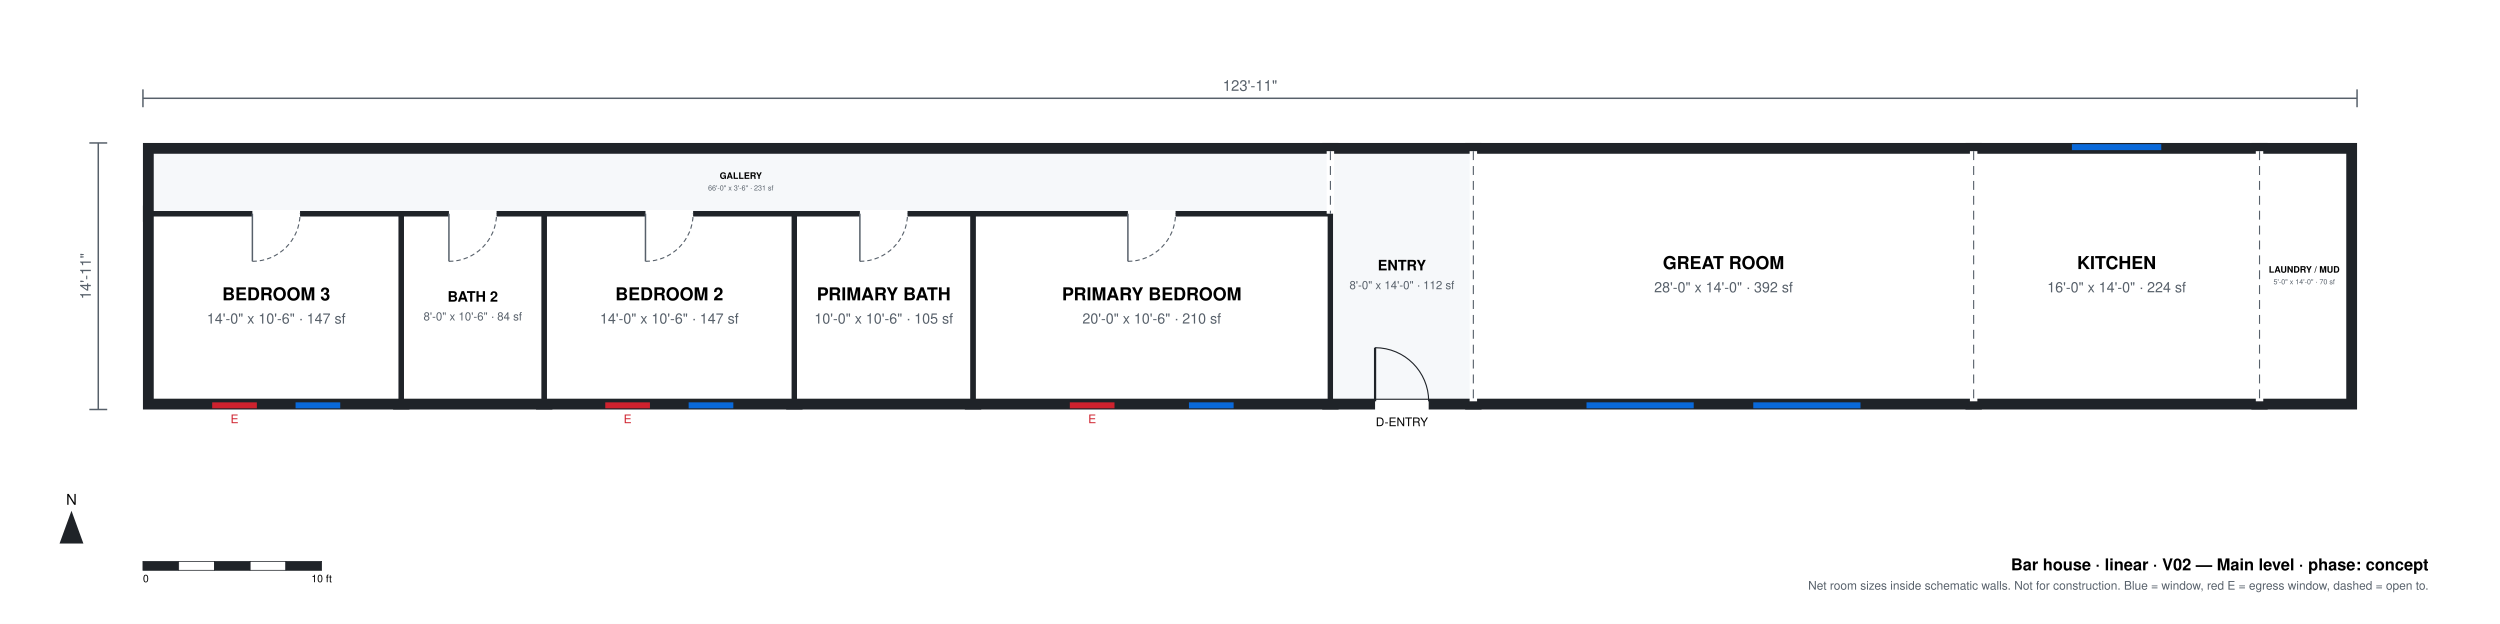
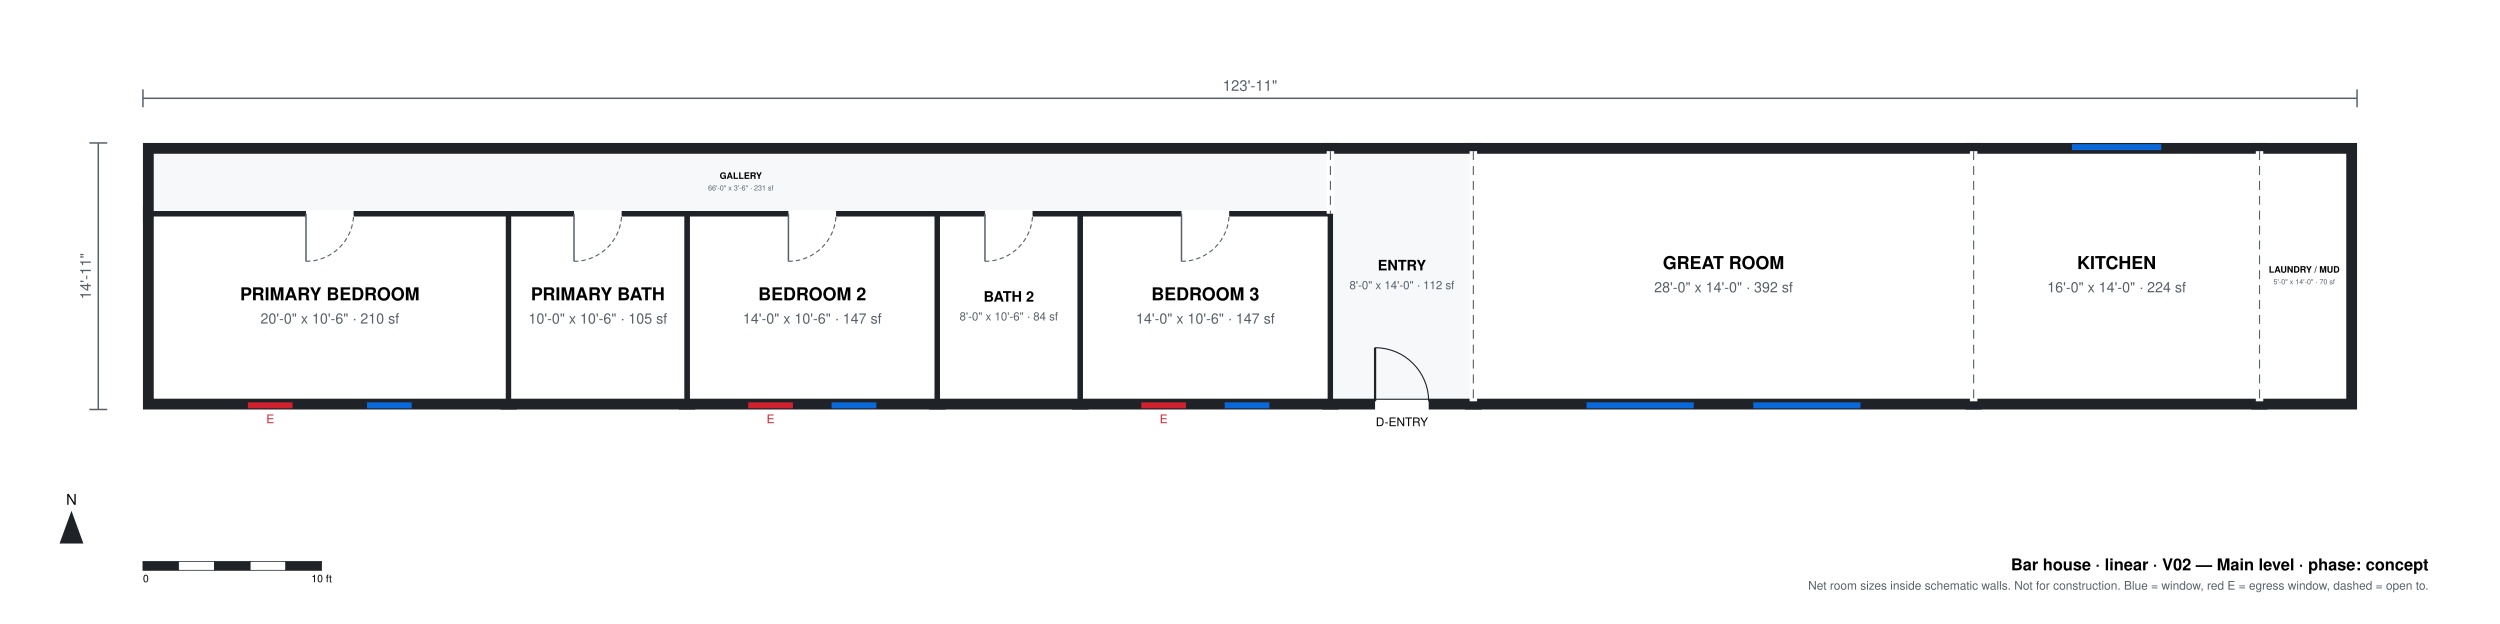
<svg xmlns="http://www.w3.org/2000/svg" viewBox="0 0 1679.0 419.0" width="34.98in" height="8.73in" font-family="Helvetica, Arial, sans-serif">
  <rect width="100%" height="100%" fill="#ffffff" />
-   <rect x="96.0" y="138.0" width="179.0" height="137.0" fill="#1f2328" />
-   <rect x="264.0" y="138.0" width="107.0" height="137.0" fill="#1f2328" />
-   <rect x="360.0" y="138.0" width="179.0" height="137.0" fill="#1f2328" />
-   <rect x="528.0" y="138.0" width="131.0" height="137.0" fill="#1f2328" />
-   <rect x="648.0" y="138.0" width="251.0" height="137.0" fill="#1f2328" />
+   <rect x="96.0" y="138.0" width="251.0" height="137.0" fill="#1f2328" />
+   <rect x="336.0" y="138.0" width="131.0" height="137.0" fill="#1f2328" />
+   <rect x="456.0" y="138.0" width="179.0" height="137.0" fill="#1f2328" />
+   <rect x="624.0" y="138.0" width="107.0" height="137.0" fill="#1f2328" />
+   <rect x="720.0" y="138.0" width="179.0" height="137.0" fill="#1f2328" />
  <rect x="96.0" y="96.0" width="803.0" height="53.0" fill="#1f2328" />
  <rect x="888.0" y="96.0" width="107.0" height="179.0" fill="#1f2328" />
  <rect x="984.0" y="96.0" width="347.0" height="179.0" fill="#1f2328" />
  <rect x="1320.0" y="96.0" width="203.0" height="179.0" fill="#1f2328" />
  <rect x="1512.0" y="96.0" width="71.0" height="179.0" fill="#1f2328" />
-   <rect x="101.5" y="143.5" width="168.0" height="126.0" fill="#ffffff" />
-   <rect x="269.5" y="143.5" width="96.0" height="126.0" fill="#ffffff" />
-   <rect x="365.5" y="143.5" width="168.0" height="126.0" fill="#ffffff" />
-   <rect x="533.5" y="143.5" width="120.0" height="126.0" fill="#ffffff" />
-   <rect x="653.5" y="143.5" width="240.0" height="126.0" fill="#ffffff" />
+   <rect x="101.5" y="143.5" width="240.0" height="126.0" fill="#ffffff" />
+   <rect x="341.5" y="143.5" width="120.0" height="126.0" fill="#ffffff" />
+   <rect x="461.5" y="143.5" width="168.0" height="126.0" fill="#ffffff" />
+   <rect x="629.5" y="143.5" width="96.0" height="126.0" fill="#ffffff" />
+   <rect x="725.5" y="143.5" width="168.0" height="126.0" fill="#ffffff" />
  <rect x="101.5" y="101.5" width="792.0" height="42.0" fill="#f6f8fa" />
  <rect x="893.5" y="101.5" width="96.0" height="168.0" fill="#f6f8fa" />
  <rect x="989.5" y="101.5" width="336.0" height="168.0" fill="#ffffff" />
  <rect x="1325.5" y="101.5" width="192.0" height="168.0" fill="#ffffff" />
  <rect x="1517.5" y="101.5" width="60.0" height="168.0" fill="#ffffff" />
-   <rect x="101.5" y="143.5" width="168.0" height="126.0" fill="none" stroke="#1f2328" stroke-width="3.5" />
-   <rect x="269.5" y="143.5" width="96.0" height="126.0" fill="none" stroke="#1f2328" stroke-width="3.5" />
-   <rect x="365.5" y="143.5" width="168.0" height="126.0" fill="none" stroke="#1f2328" stroke-width="3.5" />
-   <rect x="533.5" y="143.5" width="120.0" height="126.0" fill="none" stroke="#1f2328" stroke-width="3.5" />
-   <rect x="653.5" y="143.5" width="240.0" height="126.0" fill="none" stroke="#1f2328" stroke-width="3.5" />
+   <rect x="101.5" y="143.5" width="240.0" height="126.0" fill="none" stroke="#1f2328" stroke-width="3.5" />
+   <rect x="341.5" y="143.5" width="120.0" height="126.0" fill="none" stroke="#1f2328" stroke-width="3.5" />
+   <rect x="461.5" y="143.5" width="168.0" height="126.0" fill="none" stroke="#1f2328" stroke-width="3.5" />
+   <rect x="629.5" y="143.5" width="96.0" height="126.0" fill="none" stroke="#1f2328" stroke-width="3.5" />
+   <rect x="725.5" y="143.5" width="168.0" height="126.0" fill="none" stroke="#1f2328" stroke-width="3.5" />
  <rect x="101.5" y="101.5" width="792.0" height="42.0" fill="none" stroke="#1f2328" stroke-width="3.5" />
  <rect x="893.5" y="101.5" width="96.0" height="168.0" fill="none" stroke="#1f2328" stroke-width="3.5" />
  <rect x="989.5" y="101.5" width="336.0" height="168.0" fill="none" stroke="#1f2328" stroke-width="3.5" />
  <rect x="1325.5" y="101.5" width="192.0" height="168.0" fill="none" stroke="#1f2328" stroke-width="3.5" />
  <rect x="1517.5" y="101.5" width="60.0" height="168.0" fill="none" stroke="#1f2328" stroke-width="3.5" />
-   <line x1="142.5" y1="272.2" x2="172.5" y2="272.2" stroke="#cf222e" stroke-width="4" />
-   <text x="157.5" y="284.2" font-size="8" fill="#cf222e" text-anchor="middle">E</text>
-   <line x1="198.5" y1="272.2" x2="228.5" y2="272.2" stroke="#0969da" stroke-width="4" />
-   <line x1="406.5" y1="272.2" x2="436.5" y2="272.2" stroke="#cf222e" stroke-width="4" />
-   <text x="421.5" y="284.2" font-size="8" fill="#cf222e" text-anchor="middle">E</text>
-   <line x1="462.5" y1="272.2" x2="492.5" y2="272.2" stroke="#0969da" stroke-width="4" />
-   <line x1="718.5" y1="272.2" x2="748.5" y2="272.2" stroke="#cf222e" stroke-width="4" />
-   <text x="733.5" y="284.2" font-size="8" fill="#cf222e" text-anchor="middle">E</text>
-   <line x1="798.5" y1="272.2" x2="828.5" y2="272.2" stroke="#0969da" stroke-width="4" />
+   <line x1="166.5" y1="272.2" x2="196.5" y2="272.2" stroke="#cf222e" stroke-width="4" />
+   <text x="181.5" y="284.2" font-size="8" fill="#cf222e" text-anchor="middle">E</text>
+   <line x1="246.5" y1="272.2" x2="276.5" y2="272.2" stroke="#0969da" stroke-width="4" />
+   <line x1="502.5" y1="272.2" x2="532.5" y2="272.2" stroke="#cf222e" stroke-width="4" />
+   <text x="517.5" y="284.2" font-size="8" fill="#cf222e" text-anchor="middle">E</text>
+   <line x1="558.5" y1="272.2" x2="588.5" y2="272.2" stroke="#0969da" stroke-width="4" />
+   <line x1="766.5" y1="272.2" x2="796.5" y2="272.2" stroke="#cf222e" stroke-width="4" />
+   <text x="781.5" y="284.2" font-size="8" fill="#cf222e" text-anchor="middle">E</text>
+   <line x1="822.5" y1="272.2" x2="852.5" y2="272.2" stroke="#0969da" stroke-width="4" />
  <line x1="1065.5" y1="272.2" x2="1137.5" y2="272.2" stroke="#0969da" stroke-width="4" />
  <line x1="1177.5" y1="272.2" x2="1249.5" y2="272.2" stroke="#0969da" stroke-width="4" />
  <line x1="1391.5" y1="98.8" x2="1451.5" y2="98.8" stroke="#0969da" stroke-width="4" />
-   <rect x="169.5" y="141.0" width="32.0" height="5" fill="#ffffff" />
-   <line x1="169.5" y1="143.5" x2="169.5" y2="175.5" stroke="#57606a" stroke-width="1" />
-   <path d="M 169.5 175.5 A 32.0 32.0 0 0 0 201.5 143.5" fill="none" stroke="#57606a" stroke-width="0.75" stroke-dasharray="3 2" />
-   <rect x="301.5" y="141.0" width="32.0" height="5" fill="#ffffff" />
-   <line x1="301.5" y1="143.5" x2="301.5" y2="175.5" stroke="#57606a" stroke-width="1" />
-   <path d="M 301.5 175.5 A 32.0 32.0 0 0 0 333.5 143.5" fill="none" stroke="#57606a" stroke-width="0.75" stroke-dasharray="3 2" />
-   <rect x="433.5" y="141.0" width="32.0" height="5" fill="#ffffff" />
-   <line x1="433.5" y1="143.5" x2="433.5" y2="175.5" stroke="#57606a" stroke-width="1" />
-   <path d="M 433.5 175.5 A 32.0 32.0 0 0 0 465.5 143.5" fill="none" stroke="#57606a" stroke-width="0.75" stroke-dasharray="3 2" />
-   <rect x="577.5" y="141.0" width="32.0" height="5" fill="#ffffff" />
-   <line x1="577.5" y1="143.5" x2="577.5" y2="175.5" stroke="#57606a" stroke-width="1" />
-   <path d="M 577.5 175.5 A 32.0 32.0 0 0 0 609.5 143.5" fill="none" stroke="#57606a" stroke-width="0.75" stroke-dasharray="3 2" />
-   <rect x="757.5" y="141.0" width="32.0" height="5" fill="#ffffff" />
-   <line x1="757.5" y1="143.5" x2="757.5" y2="175.5" stroke="#57606a" stroke-width="1" />
-   <path d="M 757.5 175.5 A 32.0 32.0 0 0 0 789.5 143.5" fill="none" stroke="#57606a" stroke-width="0.75" stroke-dasharray="3 2" />
+   <rect x="205.5" y="141.0" width="32.0" height="5" fill="#ffffff" />
+   <line x1="205.5" y1="143.5" x2="205.5" y2="175.5" stroke="#57606a" stroke-width="1" />
+   <path d="M 205.5 175.5 A 32.0 32.0 0 0 0 237.5 143.5" fill="none" stroke="#57606a" stroke-width="0.75" stroke-dasharray="3 2" />
+   <rect x="385.5" y="141.0" width="32.0" height="5" fill="#ffffff" />
+   <line x1="385.5" y1="143.5" x2="385.5" y2="175.5" stroke="#57606a" stroke-width="1" />
+   <path d="M 385.5 175.5 A 32.0 32.0 0 0 0 417.5 143.5" fill="none" stroke="#57606a" stroke-width="0.75" stroke-dasharray="3 2" />
+   <rect x="529.5" y="141.0" width="32.0" height="5" fill="#ffffff" />
+   <line x1="529.5" y1="143.5" x2="529.5" y2="175.5" stroke="#57606a" stroke-width="1" />
+   <path d="M 529.5 175.5 A 32.0 32.0 0 0 0 561.5 143.5" fill="none" stroke="#57606a" stroke-width="0.75" stroke-dasharray="3 2" />
+   <rect x="661.5" y="141.0" width="32.0" height="5" fill="#ffffff" />
+   <line x1="661.5" y1="143.5" x2="661.5" y2="175.5" stroke="#57606a" stroke-width="1" />
+   <path d="M 661.5 175.5 A 32.0 32.0 0 0 0 693.5 143.5" fill="none" stroke="#57606a" stroke-width="0.75" stroke-dasharray="3 2" />
+   <rect x="793.5" y="141.0" width="32.0" height="5" fill="#ffffff" />
+   <line x1="793.5" y1="143.5" x2="793.5" y2="175.5" stroke="#57606a" stroke-width="1" />
+   <path d="M 793.5 175.5 A 32.0 32.0 0 0 0 825.5 143.5" fill="none" stroke="#57606a" stroke-width="0.75" stroke-dasharray="3 2" />
  <rect x="923.5" y="268.5" width="36.0" height="7.5" fill="#ffffff" />
  <line x1="923.5" y1="269.5" x2="923.5" y2="233.5" stroke="#1f2328" stroke-width="1.5" />
  <path d="M 923.5 233.5 A 36.0 36.0 0 0 1 959.5 269.5" fill="none" stroke="#1f2328" stroke-width="0.75" />
  <text x="941.5" y="286.2" font-size="8" text-anchor="middle">D-ENTRY</text>
  <rect x="891.0" y="101.5" width="5" height="42.0" fill="#ffffff" />
  <line x1="893.5" y1="101.5" x2="893.5" y2="143.5" stroke="#57606a" stroke-width="0.75" stroke-dasharray="6 4" />
  <rect x="987.0" y="101.5" width="5" height="168.0" fill="#ffffff" />
  <line x1="989.5" y1="101.5" x2="989.5" y2="269.5" stroke="#57606a" stroke-width="0.75" stroke-dasharray="6 4" />
  <rect x="1323.0" y="101.5" width="5" height="168.0" fill="#ffffff" />
  <line x1="1325.5" y1="101.5" x2="1325.5" y2="269.5" stroke="#57606a" stroke-width="0.75" stroke-dasharray="6 4" />
  <rect x="1515.0" y="101.5" width="5" height="168.0" fill="#ffffff" />
  <line x1="1517.5" y1="101.5" x2="1517.5" y2="269.5" stroke="#57606a" stroke-width="0.75" stroke-dasharray="6 4" />
-   <text x="185.5" y="201.7" font-size="12.0" font-weight="bold" text-anchor="middle">BEDROOM 3</text>
-   <text x="185.5" y="217.3" font-size="9.6" text-anchor="middle" fill="#57606a">14'-0" x 10'-6" · 147 sf</text>
-   <text x="317.5" y="202.6" font-size="9.7" font-weight="bold" text-anchor="middle">BATH 2</text>
-   <text x="317.5" y="215.2" font-size="7.7" text-anchor="middle" fill="#57606a">8'-0" x 10'-6" · 84 sf</text>
-   <text x="449.5" y="201.7" font-size="12.0" font-weight="bold" text-anchor="middle">BEDROOM 2</text>
-   <text x="449.5" y="217.3" font-size="9.6" text-anchor="middle" fill="#57606a">14'-0" x 10'-6" · 147 sf</text>
-   <text x="593.5" y="201.7" font-size="12.0" font-weight="bold" text-anchor="middle">PRIMARY BATH</text>
-   <text x="593.5" y="217.3" font-size="9.6" text-anchor="middle" fill="#57606a">10'-0" x 10'-6" · 105 sf</text>
-   <text x="773.5" y="201.7" font-size="12.0" font-weight="bold" text-anchor="middle">PRIMARY BEDROOM</text>
-   <text x="773.5" y="217.3" font-size="9.6" text-anchor="middle" fill="#57606a">20'-0" x 10'-6" · 210 sf</text>
+   <text x="221.5" y="201.7" font-size="12.0" font-weight="bold" text-anchor="middle">PRIMARY BEDROOM</text>
+   <text x="221.5" y="217.3" font-size="9.6" text-anchor="middle" fill="#57606a">20'-0" x 10'-6" · 210 sf</text>
+   <text x="401.5" y="201.7" font-size="12.0" font-weight="bold" text-anchor="middle">PRIMARY BATH</text>
+   <text x="401.5" y="217.3" font-size="9.6" text-anchor="middle" fill="#57606a">10'-0" x 10'-6" · 105 sf</text>
+   <text x="545.5" y="201.7" font-size="12.0" font-weight="bold" text-anchor="middle">BEDROOM 2</text>
+   <text x="545.5" y="217.3" font-size="9.6" text-anchor="middle" fill="#57606a">14'-0" x 10'-6" · 147 sf</text>
+   <text x="677.5" y="202.6" font-size="9.7" font-weight="bold" text-anchor="middle">BATH 2</text>
+   <text x="677.5" y="215.2" font-size="7.7" text-anchor="middle" fill="#57606a">8'-0" x 10'-6" · 84 sf</text>
+   <text x="809.5" y="201.7" font-size="12.0" font-weight="bold" text-anchor="middle">BEDROOM 3</text>
+   <text x="809.5" y="217.3" font-size="9.6" text-anchor="middle" fill="#57606a">14'-0" x 10'-6" · 147 sf</text>
  <text x="497.5" y="120.1" font-size="6.0" font-weight="bold" text-anchor="middle">GALLERY</text>
  <text x="497.5" y="127.9" font-size="4.8" text-anchor="middle" fill="#57606a">66'-0" x 3'-6" · 231 sf</text>
  <text x="941.5" y="181.6" font-size="9.7" font-weight="bold" text-anchor="middle">ENTRY</text>
  <text x="941.5" y="194.2" font-size="7.7" text-anchor="middle" fill="#57606a">8'-0" x 14'-0" · 112 sf</text>
  <text x="1157.5" y="180.7" font-size="12.0" font-weight="bold" text-anchor="middle">GREAT ROOM</text>
  <text x="1157.5" y="196.3" font-size="9.6" text-anchor="middle" fill="#57606a">28'-0" x 14'-0" · 392 sf</text>
  <text x="1421.5" y="180.7" font-size="12.0" font-weight="bold" text-anchor="middle">KITCHEN</text>
  <text x="1421.5" y="196.3" font-size="9.6" text-anchor="middle" fill="#57606a">16'-0" x 14'-0" · 224 sf</text>
  <text x="1547.5" y="183.1" font-size="6.0" font-weight="bold" text-anchor="middle">LAUNDRY / MUD</text>
  <text x="1547.5" y="190.9" font-size="4.8" text-anchor="middle" fill="#57606a">5'-0" x 14'-0" · 70 sf</text>
  <line x1="96.0" y1="66.0" x2="1583.0" y2="66.0" stroke="#57606a" />
  <line x1="96.0" y1="60.0" x2="96.0" y2="72.0" stroke="#57606a" />
  <line x1="1583.0" y1="60.0" x2="1583.0" y2="72.0" stroke="#57606a" />
  <text x="839.5" y="61.0" font-size="10" text-anchor="middle" fill="#57606a">123'-11"</text>
  <line x1="66.0" y1="96.0" x2="66.0" y2="275.0" stroke="#57606a" />
  <line x1="60.0" y1="96.0" x2="72.0" y2="96.0" stroke="#57606a" />
  <line x1="60.0" y1="275.0" x2="72.0" y2="275.0" stroke="#57606a" />
  <text x="61.0" y="185.5" font-size="10" text-anchor="middle" fill="#57606a" transform="rotate(-90 61.0 185.5)">14'-11"</text>
  <polygon points="48.0,343.0 40.0,365.0 56.0,365.0" fill="#1f2328" />
  <text x="48.0" y="339.0" font-size="10" text-anchor="middle">N</text>
  <rect x="96.0" y="377.0" width="24" height="6" fill="#1f2328" stroke="#1f2328" stroke-width="0.5" />
  <rect x="120.0" y="377.0" width="24" height="6" fill="#ffffff" stroke="#1f2328" stroke-width="0.5" />
  <rect x="144.0" y="377.0" width="24" height="6" fill="#1f2328" stroke="#1f2328" stroke-width="0.5" />
  <rect x="168.0" y="377.0" width="24" height="6" fill="#ffffff" stroke="#1f2328" stroke-width="0.5" />
  <rect x="192.0" y="377.0" width="24" height="6" fill="#1f2328" stroke="#1f2328" stroke-width="0.5" />
  <text x="96.0" y="391.0" font-size="7">0</text>
  <text x="216.0" y="391.0" font-size="7" text-anchor="middle">10 ft</text>
  <text x="1631.0" y="383.0" font-size="11" text-anchor="end" font-weight="bold">Bar house · linear · V02 — Main level · phase: concept</text>
  <text x="1631.0" y="396.0" font-size="8" text-anchor="end" fill="#57606a">Net room sizes inside schematic walls. Not for construction. Blue = window, red E = egress window, dashed = open to.</text>
</svg>
